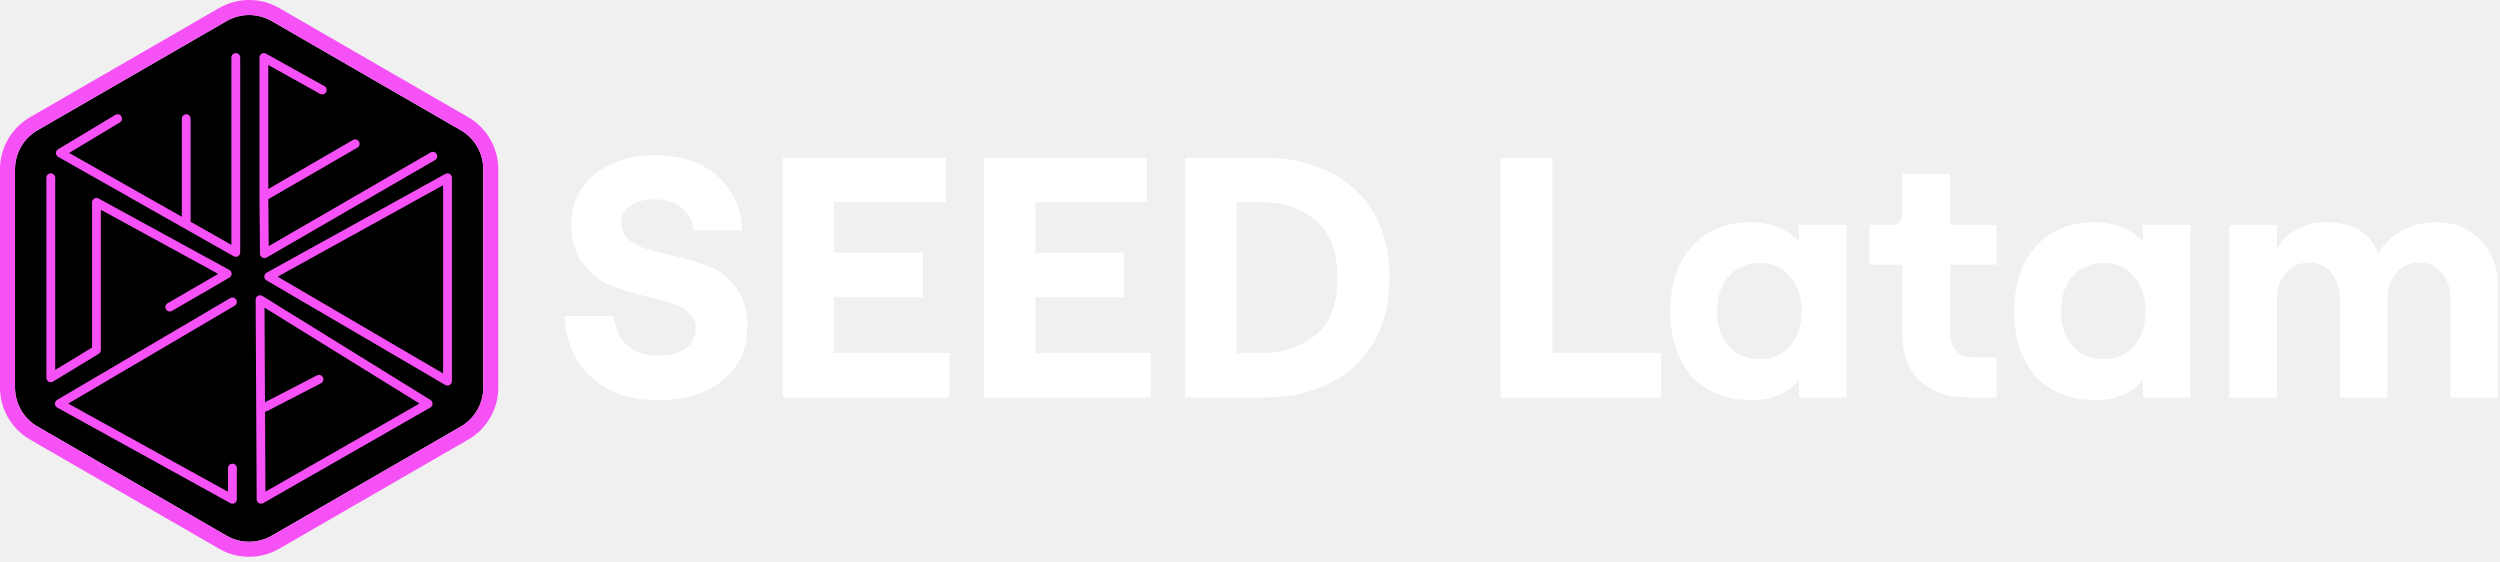
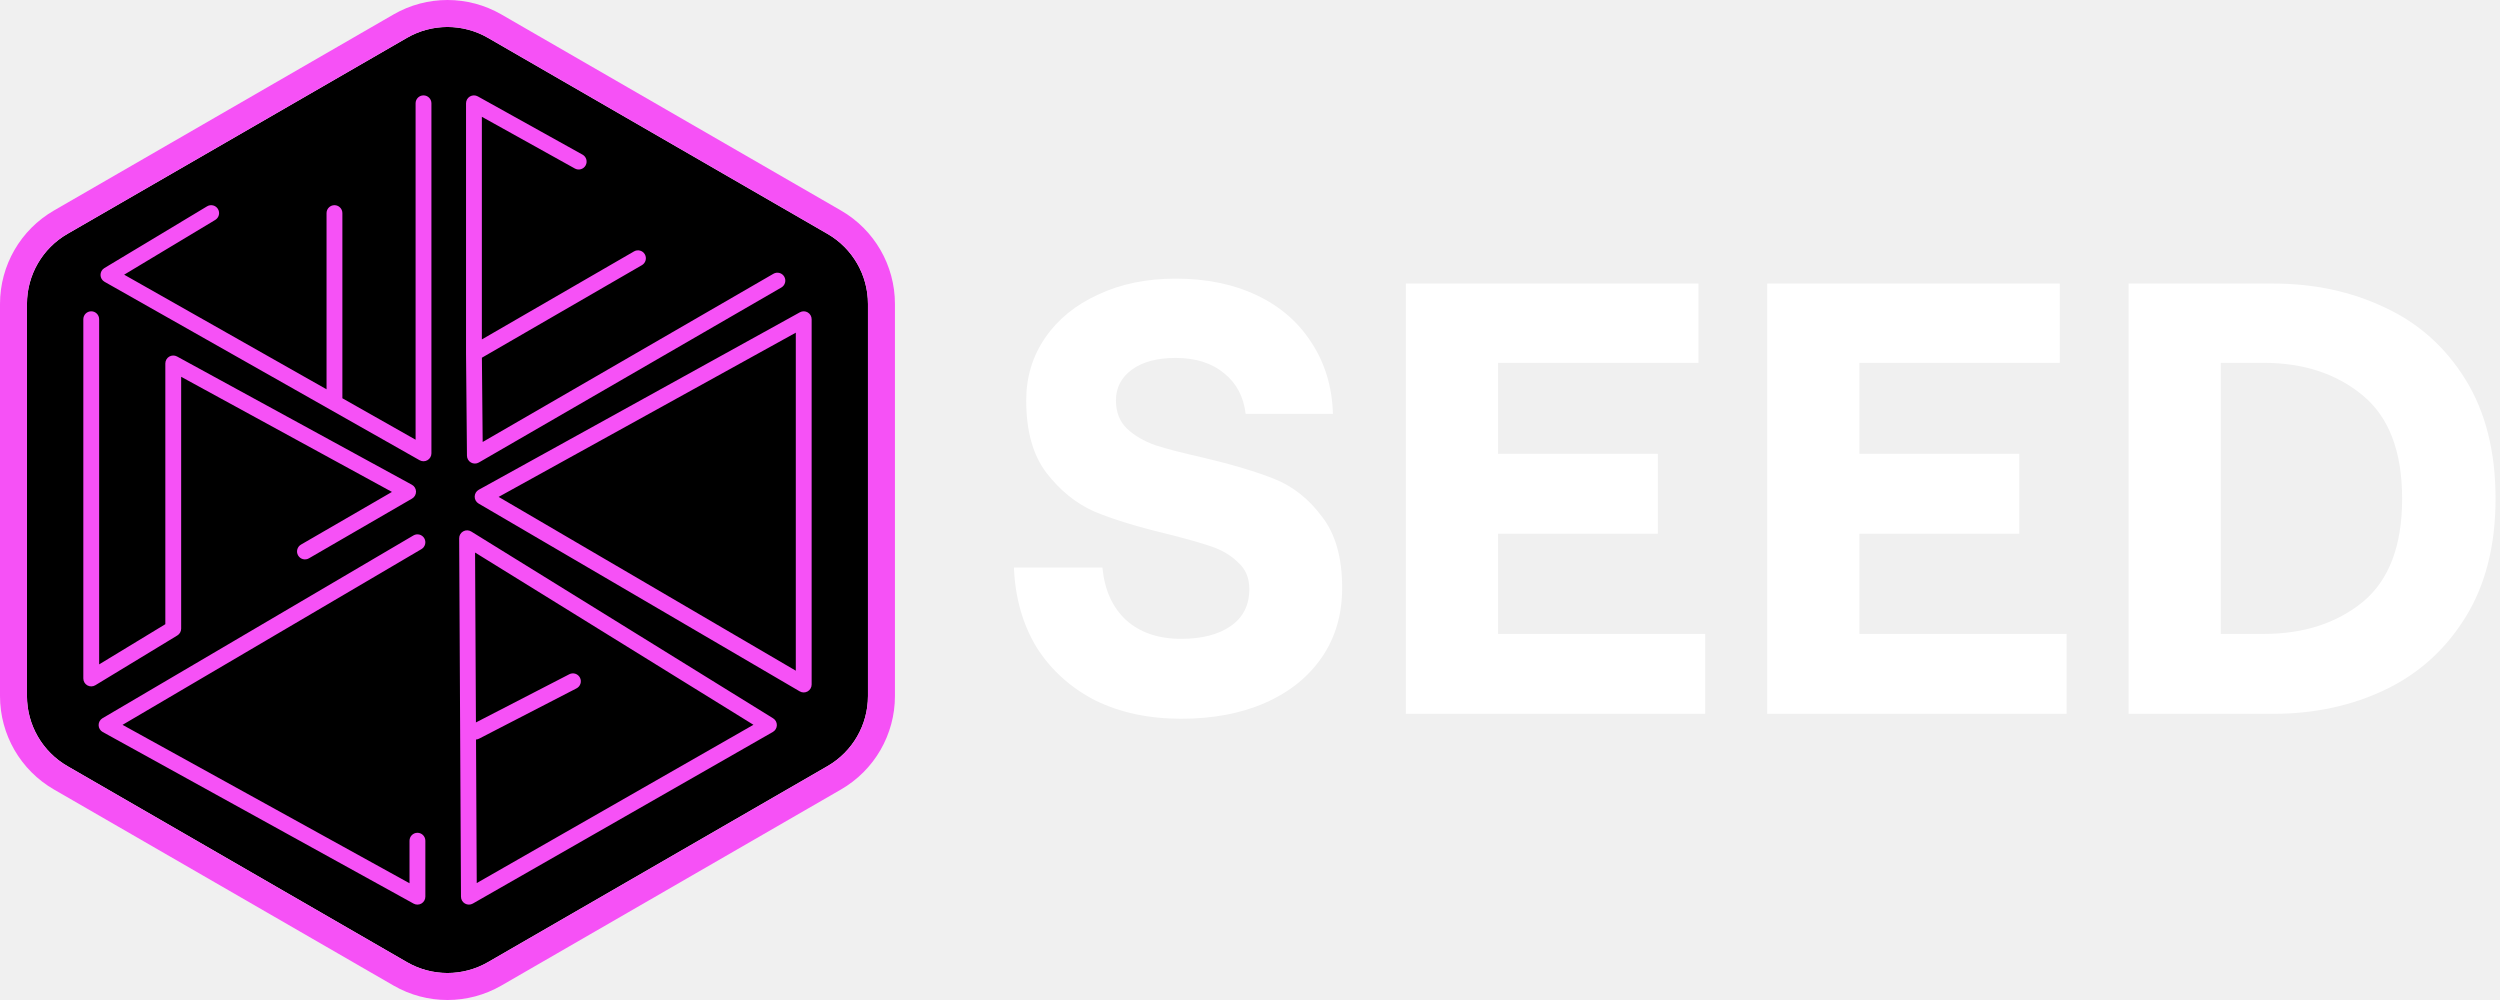
- <svg xmlns="http://www.w3.org/2000/svg" width="316" height="71" viewBox="0 0 316 71" fill="none">
-   <path d="M83.124 50.584C80.846 50.584 78.827 50.152 77.068 49.287C75.337 48.393 73.967 47.153 72.958 45.566C71.977 43.951 71.444 42.077 71.357 39.942H77.587C77.731 41.5 78.279 42.725 79.231 43.62C80.211 44.514 81.509 44.961 83.124 44.961C84.595 44.961 85.763 44.658 86.628 44.052C87.493 43.447 87.926 42.581 87.926 41.456C87.926 40.678 87.666 40.058 87.147 39.596C86.657 39.106 86.037 38.731 85.287 38.471C84.537 38.212 83.47 37.909 82.086 37.563C80.038 37.073 78.351 36.554 77.024 36.006C75.727 35.429 74.602 34.52 73.65 33.28C72.698 32.04 72.222 30.338 72.222 28.175C72.222 26.532 72.669 25.061 73.564 23.763C74.457 22.465 75.698 21.456 77.284 20.735C78.87 19.985 80.687 19.61 82.735 19.61C84.898 19.61 86.801 19.999 88.445 20.778C90.089 21.557 91.373 22.667 92.295 24.109C93.247 25.551 93.752 27.224 93.809 29.127H87.666C87.522 27.916 87.018 26.964 86.152 26.272C85.287 25.551 84.148 25.191 82.735 25.191C81.437 25.191 80.413 25.465 79.663 26.012C78.913 26.56 78.538 27.281 78.538 28.175C78.538 29.012 78.798 29.675 79.317 30.166C79.836 30.656 80.5 31.045 81.307 31.334C82.115 31.593 83.225 31.881 84.638 32.199C86.715 32.689 88.402 33.194 89.7 33.713C90.998 34.232 92.108 35.112 93.031 36.352C93.983 37.563 94.458 39.236 94.458 41.37C94.458 43.245 93.983 44.874 93.031 46.258C92.079 47.643 90.752 48.71 89.051 49.46C87.349 50.21 85.374 50.584 83.124 50.584Z" fill="white" />
-   <path d="M98.941 19.956H119.533V25.537H105.43V31.939H116.677V37.563H105.43V44.614H120.009V50.238H98.941V19.956Z" fill="white" />
-   <path d="M124.373 19.956H144.965V25.537H130.862V31.939H142.11V37.563H130.862V44.614H145.441V50.238H124.373V19.956Z" fill="white" />
-   <path d="M149.806 19.956H159.972C162.856 19.956 165.481 20.518 167.845 21.643C170.21 22.739 172.099 24.426 173.513 26.705C174.926 28.983 175.632 31.78 175.632 35.097C175.632 38.385 174.926 41.168 173.513 43.447C172.099 45.725 170.21 47.426 167.845 48.551C165.481 49.676 162.856 50.238 159.972 50.238H149.806V19.956ZM159.323 44.614C162.121 44.614 164.442 43.865 166.288 42.365C168.134 40.836 169.057 38.414 169.057 35.097C169.057 31.78 168.134 29.358 166.288 27.829C164.442 26.301 162.121 25.537 159.323 25.537H156.295V44.614H159.323Z" fill="white" />
-   <path d="M189.695 19.956H196.228V44.614H209.941V50.238H189.695V19.956Z" fill="white" />
-   <path d="M221.415 50.584C218.214 50.584 215.69 49.575 213.844 47.556C212.027 45.509 211.119 42.769 211.119 39.337C211.119 37.087 211.523 35.112 212.33 33.41C213.167 31.708 214.349 30.396 215.878 29.473C217.406 28.55 219.223 28.089 221.329 28.089C222.626 28.089 223.794 28.32 224.833 28.781C225.9 29.214 226.751 29.819 227.385 30.598V28.435H233.398V50.238H227.385V47.946C226.808 48.753 225.986 49.402 224.919 49.892C223.852 50.354 222.684 50.584 221.415 50.584ZM222.367 45.393C223.982 45.393 225.28 44.845 226.26 43.749C227.241 42.625 227.731 41.154 227.731 39.337C227.731 37.491 227.241 36.02 226.26 34.924C225.28 33.799 223.982 33.237 222.367 33.237C220.781 33.237 219.497 33.799 218.517 34.924C217.536 36.02 217.046 37.491 217.046 39.337C217.046 41.154 217.536 42.625 218.517 43.749C219.497 44.845 220.781 45.393 222.367 45.393Z" fill="white" />
-   <path d="M248.779 50.238C246.241 50.238 244.222 49.546 242.723 48.162C241.223 46.778 240.473 44.831 240.473 42.322V33.453H236.32V28.435H239.002C239.983 28.435 240.473 27.93 240.473 26.921V21.989H246.53V28.435H252.37V33.453H246.53V42.062C246.53 44.139 247.539 45.177 249.558 45.177H252.37V50.238H248.779Z" fill="white" />
-   <path d="M264.887 50.584C261.686 50.584 259.162 49.575 257.316 47.556C255.499 45.509 254.591 42.769 254.591 39.337C254.591 37.087 254.995 35.112 255.802 33.41C256.639 31.708 257.821 30.396 259.35 29.473C260.878 28.55 262.695 28.089 264.8 28.089C266.098 28.089 267.266 28.32 268.305 28.781C269.372 29.214 270.222 29.819 270.857 30.598V28.435H276.87V50.238H270.857V47.946C270.28 48.753 269.458 49.402 268.391 49.892C267.324 50.354 266.156 50.584 264.887 50.584ZM265.839 45.393C267.454 45.393 268.752 44.845 269.732 43.749C270.713 42.625 271.203 41.154 271.203 39.337C271.203 37.491 270.713 36.02 269.732 34.924C268.752 33.799 267.454 33.237 265.839 33.237C264.253 33.237 262.969 33.799 261.989 34.924C261.008 36.02 260.518 37.491 260.518 39.337C260.518 41.154 261.008 42.625 261.989 43.749C262.969 44.845 264.253 45.393 265.839 45.393Z" fill="white" />
-   <path d="M281.782 28.435H287.795V31.507C288.401 30.468 289.223 29.646 290.261 29.041C291.328 28.406 292.568 28.089 293.981 28.089C297.356 28.089 299.577 29.416 300.644 32.069C301.22 30.944 302.158 30.007 303.456 29.257C304.782 28.478 306.282 28.089 307.955 28.089C309.483 28.089 310.839 28.435 312.021 29.127C313.204 29.819 314.112 30.771 314.747 31.982C315.41 33.194 315.742 34.52 315.742 35.962V50.238H309.728V37.866C309.728 36.453 309.368 35.328 308.647 34.492C307.955 33.626 307.032 33.194 305.878 33.194C304.638 33.194 303.643 33.626 302.893 34.492C302.143 35.328 301.768 36.453 301.768 37.866V50.238H295.755V37.866C295.755 36.453 295.395 35.328 294.674 34.492C293.982 33.626 293.059 33.194 291.905 33.194C290.665 33.194 289.67 33.626 288.92 34.492C288.17 35.328 287.795 36.453 287.795 37.866V50.238H281.782V28.435Z" fill="white" />
-   <path d="M28.645 2.661C30.407 1.644 32.578 1.644 34.34 2.661L58.238 16.459C60 17.477 61.086 19.357 61.086 21.391V48.987C61.086 51.022 60 52.902 58.238 53.919L34.34 67.717C32.578 68.734 30.407 68.734 28.645 67.717L4.746 53.919C2.984 52.902 1.899 51.022 1.899 48.987V21.391C1.899 19.357 2.984 17.477 4.746 16.459L28.645 2.661Z" fill="black" />
-   <path fill-rule="evenodd" clip-rule="evenodd" d="M35.289 1.017L59.187 14.815C61.537 16.172 62.984 18.678 62.984 21.391V48.987C62.984 51.7 61.537 54.207 59.187 55.563L35.289 69.361C32.939 70.717 30.045 70.717 27.695 69.361L3.797 55.563C1.447 54.207 0 51.7 0 48.987V21.391C0 18.678 1.447 16.172 3.797 14.815L27.695 1.017C30.045 -0.339 32.939 -0.339 35.289 1.017ZM34.34 2.661C32.578 1.644 30.407 1.644 28.644 2.661L4.746 16.459C2.984 17.477 1.898 19.357 1.898 21.391V48.987C1.898 51.022 2.984 52.902 4.746 53.919L28.644 67.717C30.407 68.734 32.578 68.734 34.34 67.717L58.238 53.919C60 52.902 61.086 51.022 61.086 48.987V21.391C61.086 19.357 60 17.477 58.238 16.459L34.34 2.661Z" fill="#F651F6" />
-   <path fill-rule="evenodd" clip-rule="evenodd" d="M33.072 6.79C33.242 6.689 33.453 6.687 33.625 6.783L40.998 10.883C41.267 11.033 41.364 11.373 41.215 11.643C41.066 11.912 40.726 12.009 40.457 11.86L33.912 8.219V23.887L44.62 17.693C44.887 17.539 45.228 17.63 45.382 17.897C45.535 18.165 45.444 18.506 45.178 18.66L33.915 25.175L33.969 31.105L54.433 19.267C54.7 19.113 55.041 19.204 55.194 19.471C55.348 19.738 55.257 20.08 54.99 20.234L33.699 32.55C33.528 32.65 33.316 32.65 33.145 32.552C32.972 32.453 32.865 32.27 32.864 32.072L32.798 24.86L32.798 24.855V7.271C32.798 7.073 32.902 6.89 33.072 6.79ZM29.805 6.712C30.113 6.712 30.363 6.962 30.363 7.271V31.904C30.363 32.102 30.257 32.286 30.086 32.386C29.915 32.486 29.704 32.488 29.531 32.39L7.357 19.832C7.184 19.734 7.076 19.552 7.074 19.353C7.071 19.154 7.174 18.969 7.344 18.867L14.575 14.52C14.839 14.361 15.181 14.447 15.339 14.712C15.498 14.976 15.412 15.319 15.148 15.478L8.738 19.331L22.982 27.398V14.999C22.982 14.69 23.231 14.441 23.539 14.441C23.846 14.441 24.096 14.69 24.096 14.999V28.029L29.248 30.947V7.271C29.248 6.962 29.498 6.712 29.805 6.712ZM6.421 21.909C6.729 21.909 6.978 22.159 6.978 22.468V46.758L11.635 43.929V25.579C11.635 25.382 11.739 25.2 11.908 25.099C12.077 24.998 12.286 24.994 12.459 25.089L28.989 34.116C29.166 34.212 29.277 34.397 29.279 34.599C29.282 34.801 29.175 34.988 29.001 35.089L21.741 39.295C21.474 39.449 21.133 39.358 20.979 39.091C20.825 38.824 20.917 38.483 21.183 38.328L27.584 34.62L12.75 26.519V44.244C12.75 44.439 12.648 44.62 12.481 44.721L6.71 48.226C6.538 48.331 6.323 48.334 6.147 48.235C5.972 48.136 5.864 47.95 5.864 47.749V22.468C5.864 22.159 6.113 21.909 6.421 21.909ZM56.847 21.987C57.017 22.087 57.121 22.27 57.121 22.468V48.175C57.121 48.375 57.015 48.56 56.842 48.659C56.669 48.759 56.456 48.758 56.283 48.657L33.683 35.439C33.51 35.338 33.404 35.151 33.407 34.95C33.409 34.749 33.519 34.565 33.695 34.468L56.295 21.979C56.468 21.883 56.678 21.886 56.847 21.987ZM35.093 34.971L56.007 47.203V23.413L35.093 34.971ZM32.599 37.395C32.776 37.296 32.993 37.301 33.165 37.407L54.41 50.553C54.577 50.657 54.677 50.841 54.674 51.038C54.671 51.235 54.564 51.415 54.393 51.513L33.276 63.592C33.104 63.69 32.893 63.69 32.721 63.59C32.55 63.491 32.444 63.308 32.443 63.11L32.315 37.885C32.314 37.682 32.423 37.495 32.599 37.395ZM33.434 38.886L33.495 50.844L40.066 47.452C40.34 47.311 40.675 47.419 40.816 47.693C40.957 47.967 40.85 48.304 40.576 48.445L33.718 51.985C33.648 52.021 33.575 52.041 33.501 52.046L33.552 62.148L53.026 51.009L33.434 38.886ZM29.859 37.883C30.015 38.148 29.926 38.491 29.66 38.647L8.624 51.013L28.821 62.162V59.169C28.821 58.86 29.071 58.61 29.378 58.61C29.686 58.61 29.936 58.86 29.936 59.169V63.107C29.936 63.304 29.831 63.487 29.662 63.588C29.492 63.688 29.282 63.691 29.11 63.596L7.228 51.517C7.053 51.42 6.943 51.236 6.94 51.036C6.937 50.835 7.042 50.648 7.215 50.547L29.096 37.683C29.362 37.527 29.703 37.617 29.859 37.883Z" fill="#F651F6" />
+ <svg xmlns="http://www.w3.org/2000/svg" width="250" height="100" viewBox="0 0 250 100" fill="none">
+   <path d="M118.111 71.875C114.874 71.875 112.005 71.26 109.505 70.031C107.047 68.761 105.1 66.999 103.666 64.745C102.273 62.45 101.515 59.786 101.392 56.754H110.243C110.448 58.967 111.227 60.708 112.579 61.979C113.972 63.249 115.816 63.884 118.111 63.884C120.201 63.884 121.861 63.454 123.09 62.593C124.319 61.733 124.934 60.504 124.934 58.905C124.934 57.799 124.565 56.918 123.828 56.262C123.131 55.565 122.25 55.033 121.185 54.664C120.119 54.295 118.603 53.865 116.636 53.373C113.726 52.676 111.329 51.939 109.444 51.16C107.6 50.341 106.002 49.05 104.649 47.288C103.297 45.526 102.621 43.108 102.621 40.034C102.621 37.699 103.256 35.608 104.527 33.764C105.797 31.921 107.559 30.486 109.813 29.462C112.067 28.396 114.648 27.863 117.558 27.863C120.631 27.863 123.336 28.417 125.672 29.523C128.008 30.63 129.831 32.207 131.143 34.256C132.495 36.305 133.212 38.682 133.294 41.387H124.565C124.361 39.666 123.643 38.313 122.414 37.33C121.185 36.305 119.566 35.793 117.558 35.793C115.714 35.793 114.259 36.182 113.194 36.961C112.128 37.739 111.595 38.764 111.595 40.034C111.595 41.223 111.964 42.165 112.702 42.862C113.44 43.559 114.382 44.112 115.529 44.522C116.677 44.89 118.254 45.3 120.263 45.751C123.213 46.448 125.61 47.165 127.454 47.902C129.298 48.64 130.876 49.89 132.188 51.652C133.54 53.373 134.216 55.75 134.216 58.782C134.216 61.446 133.54 63.761 132.188 65.728C130.835 67.695 128.95 69.212 126.532 70.277C124.115 71.343 121.307 71.875 118.111 71.875Z" fill="white" />
+   <path d="M140.584 28.355H169.844V36.285H149.805V45.382H165.786V53.373H149.805V63.392H170.52V71.383H140.584V28.355Z" fill="white" />
+   <path d="M176.721 28.355H205.98V36.285H185.941V45.382H201.924V53.373H185.941V63.392H206.657V71.383H176.721V28.355Z" fill="white" />
+   <path d="M212.859 28.355H227.304C231.402 28.355 235.131 29.154 238.49 30.753C241.851 32.31 244.535 34.707 246.544 37.944C248.552 41.182 249.555 45.157 249.555 49.869C249.555 54.541 248.552 58.495 246.544 61.733C244.535 64.97 241.851 67.388 238.49 68.986C235.131 70.585 231.402 71.383 227.304 71.383H212.859V28.355ZM226.382 63.392C230.357 63.392 233.655 62.327 236.278 60.196C238.901 58.024 240.213 54.582 240.213 49.869C240.213 45.157 238.901 41.715 236.278 39.543C233.655 37.371 230.357 36.285 226.382 36.285H222.079V63.392H226.382Z" fill="white" />
+   <path d="M40.7 3.782C43.204 2.336 46.289 2.336 48.793 3.782L82.75 23.387C85.254 24.832 86.796 27.504 86.796 30.395V69.605C86.796 72.496 85.254 75.168 82.75 76.613L48.793 96.218C46.289 97.664 43.204 97.664 40.7 96.218L6.743 76.613C4.24 75.168 2.697 72.496 2.697 69.605V30.395C2.697 27.504 4.24 24.832 6.743 23.387L40.7 3.782Z" fill="black" />
+   <path fill-rule="evenodd" clip-rule="evenodd" d="M50.142 1.446L84.099 21.051C87.437 22.978 89.494 26.54 89.494 30.395V69.605C89.494 73.46 87.437 77.022 84.099 78.949L50.142 98.554C46.803 100.482 42.69 100.482 39.352 98.554L5.395 78.949C2.057 77.022 0 73.46 0 69.605V30.395C0 26.54 2.057 22.978 5.395 21.051L39.352 1.446C42.69 -0.482 46.803 -0.482 50.142 1.446ZM48.793 3.782C46.289 2.336 43.204 2.336 40.701 3.782L6.744 23.387C4.24 24.832 2.697 27.504 2.697 30.395V69.605C2.697 72.496 4.24 75.168 6.744 76.613L40.701 96.218C43.204 97.664 46.289 97.664 48.793 96.218L82.75 76.613C85.254 75.168 86.796 72.496 86.796 69.605V30.395C86.796 27.504 85.254 24.832 82.75 23.387L48.793 3.782Z" fill="#F651F6" />
+   <path fill-rule="evenodd" clip-rule="evenodd" d="M46.993 9.647C47.234 9.505 47.533 9.501 47.778 9.637L58.254 15.464C58.636 15.677 58.774 16.16 58.562 16.543C58.35 16.926 57.868 17.064 57.486 16.852L48.186 11.679V33.942L63.401 25.14C63.78 24.921 64.264 25.051 64.483 25.43C64.701 25.81 64.571 26.295 64.193 26.514L48.19 35.771L48.267 44.197L77.344 27.376C77.723 27.157 78.207 27.287 78.426 27.666C78.644 28.046 78.514 28.531 78.136 28.75L47.883 46.251C47.64 46.392 47.34 46.392 47.095 46.252C46.85 46.112 46.699 45.853 46.696 45.571L46.603 35.323V35.316V10.331C46.603 10.05 46.751 9.79 46.993 9.647ZM42.35 9.538C42.788 9.538 43.142 9.893 43.142 10.331V45.332C43.142 45.614 42.993 45.875 42.749 46.017C42.506 46.16 42.206 46.162 41.961 46.023L10.453 28.179C10.208 28.04 10.055 27.781 10.051 27.499C10.048 27.216 10.194 26.953 10.436 26.808L20.71 20.631C21.085 20.406 21.571 20.528 21.796 20.904C22.021 21.279 21.899 21.767 21.524 21.992L12.416 27.468L32.654 38.93V21.312C32.654 20.873 33.009 20.518 33.446 20.518C33.883 20.518 34.238 20.873 34.238 21.312V39.826L41.559 43.972V10.331C41.559 9.893 41.913 9.538 42.35 9.538ZM9.124 31.131C9.561 31.131 9.915 31.486 9.915 31.924V66.438L16.533 62.419V36.345C16.533 36.065 16.68 35.806 16.92 35.663C17.16 35.52 17.458 35.514 17.703 35.648L41.19 48.475C41.441 48.612 41.599 48.875 41.603 49.161C41.606 49.448 41.455 49.715 41.208 49.858L30.891 55.834C30.513 56.053 30.029 55.924 29.81 55.544C29.591 55.165 29.721 54.68 30.099 54.46L39.194 49.192L18.116 37.681V62.866C18.116 63.144 17.971 63.401 17.735 63.544L9.534 68.524C9.289 68.673 8.984 68.678 8.735 68.537C8.486 68.397 8.332 68.132 8.332 67.846V31.924C8.332 31.486 8.686 31.131 9.124 31.131ZM80.775 31.241C81.016 31.384 81.164 31.643 81.164 31.924V68.452C81.164 68.736 81.012 68.998 80.766 69.14C80.52 69.281 80.218 69.28 79.973 69.137L47.86 50.355C47.614 50.212 47.464 49.946 47.468 49.66C47.471 49.375 47.628 49.113 47.877 48.975L79.99 31.229C80.235 31.094 80.533 31.098 80.775 31.241ZM49.863 49.69L79.58 67.07V33.267L49.863 49.69ZM46.321 53.135C46.572 52.994 46.879 53 47.124 53.152L77.311 71.831C77.548 71.978 77.691 72.239 77.686 72.519C77.681 72.799 77.53 73.056 77.287 73.195L47.282 90.357C47.038 90.497 46.737 90.496 46.494 90.355C46.25 90.215 46.099 89.954 46.098 89.672L45.917 53.831C45.915 53.542 46.07 53.276 46.321 53.135ZM47.507 55.254L47.593 72.244L56.93 67.425C57.318 67.224 57.796 67.377 57.996 67.767C58.196 68.156 58.043 68.635 57.655 68.835L47.91 73.865C47.811 73.916 47.706 73.945 47.602 73.952L47.674 88.306L75.344 72.479L47.507 55.254ZM42.427 53.827C42.648 54.205 42.522 54.691 42.144 54.913L12.254 72.484L40.952 88.326V84.073C40.952 83.634 41.307 83.279 41.744 83.279C42.181 83.279 42.535 83.634 42.535 84.073V89.668C42.535 89.949 42.388 90.209 42.147 90.351C41.906 90.494 41.607 90.499 41.362 90.363L10.271 73.201C10.021 73.063 9.865 72.802 9.861 72.516C9.857 72.231 10.007 71.966 10.252 71.821L41.343 53.544C41.72 53.322 42.206 53.449 42.427 53.827Z" fill="#F651F6" />
</svg>
